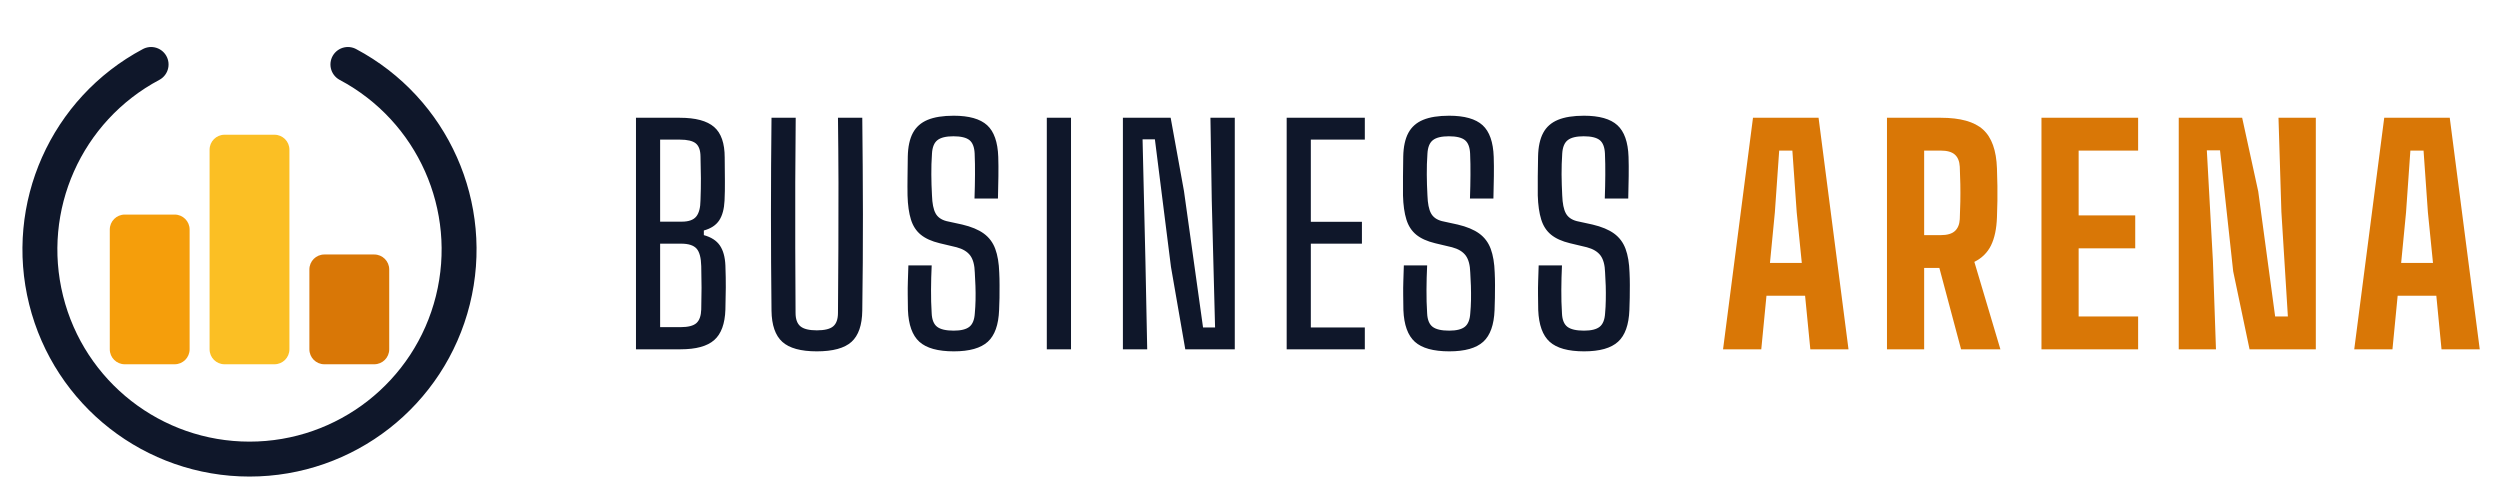
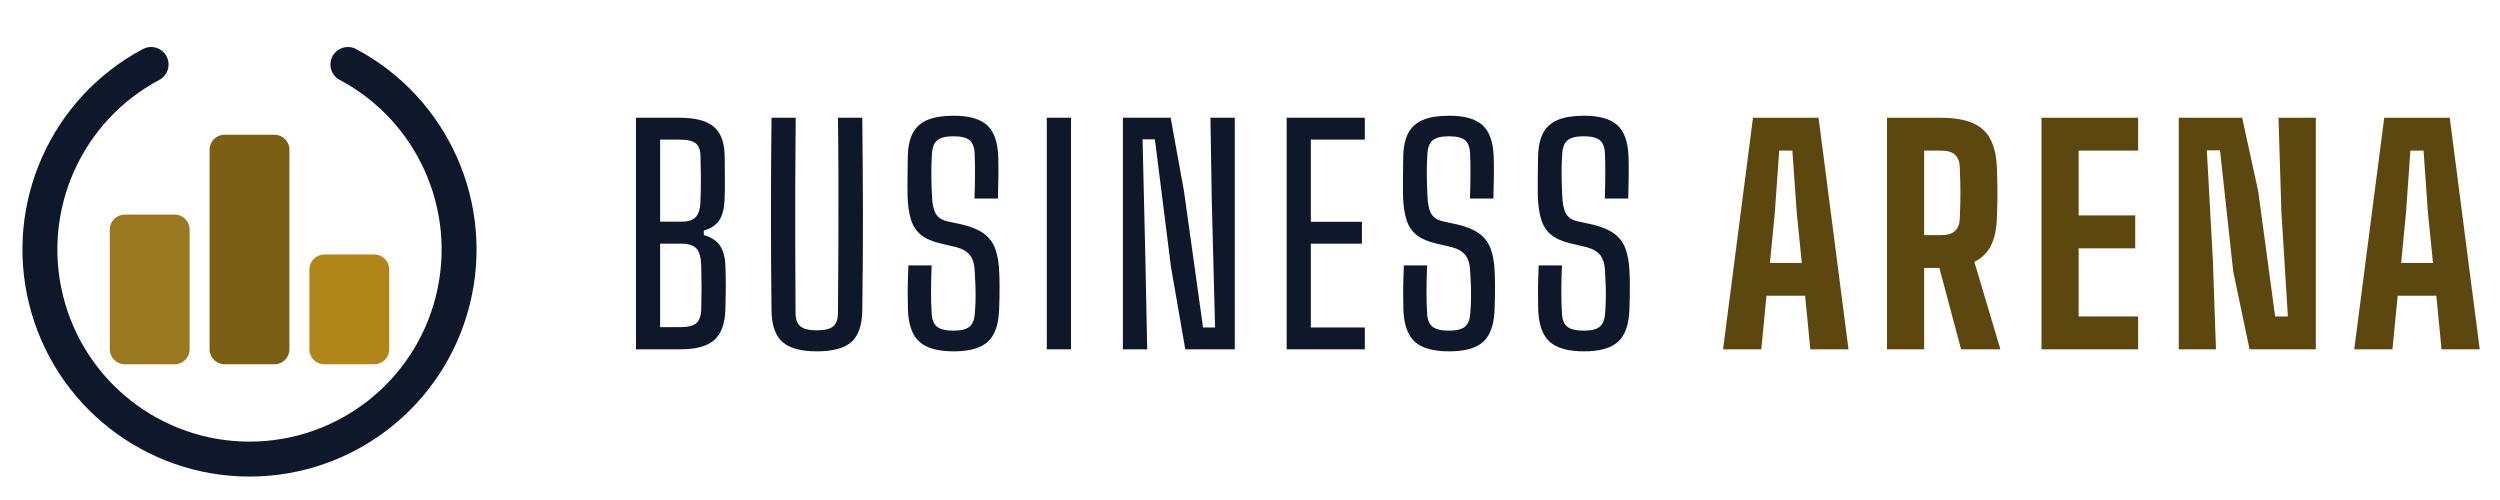
<svg xmlns="http://www.w3.org/2000/svg" viewBox="0 0 501 100" role="img" aria-label="Business Arena">
-   <path d="M 69.72 12.92 A 42 42 0 1 1 30.28 12.92" fill="none" stroke="#0f172a" stroke-width="7" stroke-linecap="round" />
-   <rect x="22.00" y="43.00" width="16" height="30" rx="3" fill="#f59e0b" />
-   <rect x="42.00" y="27.00" width="16" height="46" rx="3" fill="#fbbf24" />
-   <rect x="62.00" y="51.00" width="16" height="22" rx="3" fill="#d97706" />
-   <path d="M136.38 70L127.45 70L127.45 23.60L136.24 23.60Q140.97 23.60 143.10 25.44Q145.23 27.28 145.23 31.55Q145.26 34.27 145.27 36.27Q145.29 38.27 145.20 40.19Q145.08 42.71 144.13 44.16Q143.17 45.61 141.05 46.19L141.05 47.12Q143.26 47.73 144.26 49.19Q145.26 50.66 145.37 53.18Q145.46 55.62 145.45 57.62Q145.43 59.62 145.37 62.05Q145.23 66.29 143.14 68.14Q141.05 70 136.38 70M132.29 48.83L132.29 65.56L136.38 65.56Q138.65 65.56 139.56 64.75Q140.47 63.94 140.53 62Q140.59 59.65 140.59 57.66Q140.59 55.67 140.53 53.35Q140.47 50.80 139.59 49.82Q138.70 48.83 136.50 48.83L132.29 48.83M132.29 27.98L132.29 44.42L136.64 44.42Q138.67 44.42 139.51 43.41Q140.36 42.39 140.38 40.10Q140.47 37.75 140.46 35.72Q140.44 33.69 140.38 31.34Q140.36 29.49 139.43 28.73Q138.50 27.98 136.24 27.98 M163.69 70.41Q158.88 70.41 156.78 68.51Q154.67 66.61 154.61 62.26Q154.50 52.54 154.50 42.93Q154.50 33.31 154.61 23.60L159.46 23.60Q159.40 30.07 159.37 36.61Q159.34 43.15 159.37 49.67Q159.40 56.20 159.43 62.69Q159.43 64.58 160.40 65.39Q161.37 66.20 163.69 66.20Q166.04 66.20 166.98 65.39Q167.93 64.58 167.93 62.69Q167.98 56.20 168.01 49.67Q168.04 43.15 168.03 36.61Q168.01 30.07 167.93 23.60L172.80 23.60Q172.91 33.31 172.93 42.93Q172.94 52.54 172.80 62.26Q172.74 66.61 170.64 68.51Q168.53 70.41 163.69 70.41 M191.15 70.41Q186.36 70.41 184.24 68.49Q182.13 66.58 181.95 62.14Q181.92 60.55 181.91 59.13Q181.89 57.70 181.94 56.27Q181.98 54.83 182.04 53.18L186.71 53.18Q186.59 55.70 186.58 58.07Q186.56 60.43 186.71 62.81Q186.80 64.72 187.80 65.49Q188.80 66.26 191.12 66.26Q193.29 66.26 194.26 65.49Q195.23 64.72 195.35 62.81Q195.47 61.53 195.50 60.13Q195.53 58.72 195.48 57.30Q195.44 55.88 195.35 54.63Q195.29 52.37 194.44 51.21Q193.58 50.05 191.70 49.55L188.30 48.74Q185.90 48.16 184.52 47.03Q183.14 45.90 182.55 43.99Q181.95 42.07 181.87 39.17Q181.84 37.35 181.87 35.37Q181.89 33.40 181.92 31.37Q181.98 28.44 182.94 26.64Q183.90 24.85 185.90 24.02Q187.90 23.19 191.12 23.19Q195.73 23.19 197.82 25.09Q199.90 26.99 200.05 31.43Q200.11 33.17 200.08 35.32Q200.05 37.46 199.99 39.78L195.29 39.78Q195.38 37.20 195.39 35.03Q195.41 32.85 195.32 30.76Q195.23 28.85 194.28 28.08Q193.32 27.31 191.06 27.31Q188.85 27.31 187.87 28.08Q186.88 28.85 186.77 30.76Q186.62 32.94 186.64 34.97Q186.65 37 186.77 39.17Q186.85 41.58 187.48 42.74Q188.10 43.90 189.67 44.31L192.83 45Q195.55 45.64 197.15 46.80Q198.74 47.96 199.45 49.87Q200.16 51.79 200.25 54.63Q200.31 55.82 200.31 57.12Q200.31 58.43 200.30 59.70Q200.28 60.98 200.22 62.14Q200.05 66.58 197.95 68.49Q195.84 70.41 191.15 70.41 M214.63 70L209.78 70L209.78 23.60L214.63 23.60 M229.90 70L225.03 70L225.03 23.60L234.60 23.60L237.27 38.30L241.09 65.62L243.50 65.62L242.84 40.27L242.57 23.60L247.45 23.60L247.45 70L237.53 70L234.66 53.47L231.44 27.92L228.97 27.92L229.55 52.60 M273.51 70L257.85 70L257.85 23.60L273.51 23.60L273.51 27.98L262.69 27.98L262.69 44.45L272.93 44.45L272.93 48.83L262.69 48.83L262.69 65.62L273.51 65.62 M290.44 70.41Q285.65 70.41 283.53 68.49Q281.42 66.58 281.24 62.14Q281.21 60.55 281.20 59.13Q281.18 57.70 281.23 56.27Q281.27 54.83 281.33 53.18L286 53.18Q285.88 55.70 285.87 58.07Q285.85 60.43 286 62.81Q286.09 64.72 287.09 65.49Q288.09 66.26 290.41 66.26Q292.58 66.26 293.55 65.49Q294.52 64.72 294.64 62.81Q294.76 61.53 294.79 60.13Q294.81 58.72 294.77 57.30Q294.73 55.88 294.64 54.63Q294.58 52.37 293.73 51.21Q292.87 50.05 290.99 49.55L287.59 48.74Q285.19 48.16 283.81 47.03Q282.43 45.90 281.84 43.99Q281.24 42.07 281.16 39.17Q281.13 37.35 281.16 35.37Q281.18 33.40 281.21 31.37Q281.27 28.44 282.23 26.64Q283.19 24.85 285.19 24.02Q287.19 23.19 290.41 23.19Q295.02 23.19 297.11 25.09Q299.19 26.99 299.34 31.43Q299.40 33.17 299.37 35.32Q299.34 37.46 299.28 39.78L294.58 39.78Q294.67 37.20 294.68 35.03Q294.70 32.85 294.61 30.76Q294.52 28.85 293.57 28.08Q292.61 27.31 290.35 27.31Q288.14 27.31 287.16 28.08Q286.17 28.85 286.06 30.76Q285.91 32.94 285.93 34.97Q285.94 37 286.06 39.17Q286.14 41.58 286.77 42.74Q287.39 43.90 288.96 44.31L292.12 45Q294.84 45.64 296.44 46.80Q298.03 47.96 298.74 49.87Q299.45 51.79 299.54 54.63Q299.60 55.82 299.60 57.12Q299.60 58.43 299.58 59.70Q299.57 60.98 299.51 62.14Q299.34 66.58 297.24 68.49Q295.13 70.41 290.44 70.41 M317.45 70.41Q312.67 70.41 310.55 68.49Q308.44 66.58 308.26 62.14Q308.23 60.55 308.22 59.13Q308.20 57.70 308.25 56.27Q308.29 54.83 308.35 53.18L313.02 53.18Q312.90 55.70 312.89 58.07Q312.87 60.43 313.02 62.81Q313.10 64.72 314.10 65.49Q315.11 66.26 317.43 66.26Q319.60 66.26 320.57 65.49Q321.54 64.72 321.66 62.81Q321.78 61.53 321.80 60.13Q321.83 58.72 321.79 57.30Q321.75 55.88 321.66 54.63Q321.60 52.37 320.75 51.21Q319.89 50.05 318 49.55L314.61 48.74Q312.21 48.16 310.83 47.03Q309.45 45.90 308.86 43.99Q308.26 42.07 308.17 39.17Q308.15 37.35 308.17 35.37Q308.20 33.40 308.23 31.37Q308.29 28.44 309.25 26.64Q310.20 24.85 312.21 24.02Q314.21 23.19 317.43 23.19Q322.04 23.19 324.12 25.09Q326.21 26.99 326.36 31.43Q326.42 33.17 326.39 35.32Q326.36 37.46 326.30 39.78L321.60 39.78Q321.69 37.20 321.70 35.03Q321.72 32.85 321.63 30.76Q321.54 28.85 320.59 28.08Q319.63 27.31 317.37 27.31Q315.16 27.31 314.18 28.08Q313.19 28.85 313.07 30.76Q312.93 32.94 312.94 34.97Q312.96 37 313.07 39.17Q313.16 41.58 313.79 42.74Q314.41 43.90 315.98 44.31L319.14 45Q321.86 45.64 323.46 46.80Q325.05 47.96 325.76 49.87Q326.47 51.79 326.56 54.63Q326.62 55.82 326.62 57.12Q326.62 58.43 326.60 59.70Q326.59 60.98 326.53 62.14Q326.36 66.58 324.25 68.49Q322.15 70.41 317.45 70.41" fill="#0f172a" />
-   <path d="M352.96 70L345.30 70L351.30 23.60L364.44 23.60L370.44 70L362.79 70L361.74 59.27L354 59.27L352.96 70M355.68 42.57L354.70 52.69L361.08 52.69L360.06 42.54L359.19 30.18L356.55 30.18 M385.60 70L378.15 70L378.15 23.60L388.94 23.60Q394.79 23.60 397.40 25.96Q400.01 28.33 400.19 33.75Q400.25 35.72 400.28 37.26Q400.31 38.80 400.28 40.26Q400.25 41.72 400.19 43.55Q400.07 47 399 49.18Q397.93 51.35 395.66 52.48L400.88 70L393 70L388.65 53.70L385.60 53.70L385.60 70M385.60 30.18L385.60 47.12L388.94 47.12Q390.85 47.12 391.75 46.31Q392.65 45.49 392.74 43.93Q392.82 42.16 392.85 40.41Q392.88 38.65 392.85 36.91Q392.82 35.17 392.74 33.40Q392.65 31.78 391.75 30.98Q390.85 30.18 388.94 30.18 M428.48 70L409.11 70L409.11 23.60L428.48 23.60L428.48 30.18L416.56 30.18L416.56 43.17L427.90 43.17L427.90 49.76L416.56 49.76L416.56 63.42L428.48 63.42 M444.08 70L436.62 70L436.62 23.60L449.33 23.60L452.55 38.36L455.94 63.42L458.49 63.42L457.19 42.45L456.61 23.60L464.09 23.60L464.09 70L450.81 70L447.53 54.37L444.89 30.13L442.25 30.13L443.47 52.34 M479.45 70L471.79 70L477.80 23.60L490.93 23.60L496.94 70L489.28 70L488.24 59.27L480.49 59.27L479.45 70M482.17 42.57L481.19 52.69L487.57 52.69L486.55 42.54L485.68 30.18L483.04 30.18" fill="#d97706" />
+   <path d="M 69.72 12.92 A 42 42 0 1 1 30.28 12.92" fill="none" stroke="#0f172b" stroke-width="7" stroke-linecap="round" />
+   <rect x="22.00" y="43.00" width="16" height="30" rx="3" fill="#9a7820" />
+   <rect x="42.00" y="27.00" width="16" height="46" rx="3" fill="#7a5f14" />
+   <rect x="62.00" y="51.00" width="16" height="22" rx="3" fill="#b08619" />
+   <path d="M136.38 70L127.45 70L127.45 23.60L136.24 23.60Q140.97 23.60 143.10 25.44Q145.23 27.28 145.23 31.55Q145.26 34.27 145.27 36.27Q145.29 38.27 145.20 40.19Q145.08 42.71 144.13 44.16Q143.17 45.61 141.05 46.19L141.05 47.12Q143.26 47.73 144.26 49.19Q145.26 50.66 145.37 53.18Q145.46 55.62 145.45 57.62Q145.43 59.62 145.37 62.05Q145.23 66.29 143.14 68.14Q141.05 70 136.38 70M132.29 48.83L132.29 65.56L136.38 65.56Q138.65 65.56 139.56 64.75Q140.47 63.94 140.53 62Q140.59 59.65 140.59 57.66Q140.59 55.67 140.53 53.35Q140.47 50.80 139.59 49.82Q138.70 48.83 136.50 48.83L132.29 48.83M132.29 27.98L132.29 44.42L136.64 44.42Q138.67 44.42 139.51 43.41Q140.36 42.39 140.38 40.10Q140.47 37.75 140.46 35.72Q140.44 33.69 140.38 31.34Q140.36 29.49 139.43 28.73Q138.50 27.98 136.24 27.98 M163.69 70.41Q158.88 70.41 156.78 68.51Q154.67 66.61 154.61 62.26Q154.50 52.54 154.50 42.93Q154.50 33.31 154.61 23.60L159.46 23.60Q159.40 30.07 159.37 36.61Q159.34 43.15 159.37 49.67Q159.40 56.20 159.43 62.69Q159.43 64.58 160.40 65.39Q161.37 66.20 163.69 66.20Q166.04 66.20 166.98 65.39Q167.93 64.58 167.93 62.69Q167.98 56.20 168.01 49.67Q168.04 43.15 168.03 36.61Q168.01 30.07 167.93 23.60L172.80 23.60Q172.91 33.31 172.93 42.93Q172.94 52.54 172.80 62.26Q172.74 66.61 170.64 68.51Q168.53 70.41 163.69 70.41 M191.15 70.41Q186.36 70.41 184.24 68.49Q182.13 66.58 181.95 62.14Q181.92 60.55 181.91 59.13Q181.89 57.70 181.94 56.27Q181.98 54.83 182.04 53.18L186.71 53.18Q186.59 55.70 186.58 58.07Q186.56 60.43 186.71 62.81Q186.80 64.72 187.80 65.49Q188.80 66.26 191.12 66.26Q193.29 66.26 194.26 65.49Q195.23 64.72 195.35 62.81Q195.47 61.53 195.50 60.13Q195.53 58.72 195.48 57.30Q195.44 55.88 195.35 54.63Q195.29 52.37 194.44 51.21Q193.58 50.05 191.70 49.55L188.30 48.74Q185.90 48.16 184.52 47.03Q183.14 45.90 182.55 43.99Q181.95 42.07 181.87 39.17Q181.84 37.35 181.87 35.37Q181.89 33.40 181.92 31.37Q181.98 28.44 182.94 26.64Q183.90 24.85 185.90 24.02Q187.90 23.19 191.12 23.19Q195.73 23.19 197.82 25.09Q199.90 26.99 200.05 31.43Q200.11 33.17 200.08 35.32Q200.05 37.46 199.99 39.78L195.29 39.78Q195.38 37.20 195.39 35.03Q195.41 32.85 195.32 30.76Q195.23 28.85 194.28 28.08Q193.32 27.31 191.06 27.31Q188.85 27.31 187.87 28.08Q186.88 28.85 186.77 30.76Q186.62 32.94 186.64 34.97Q186.65 37 186.77 39.17Q186.85 41.58 187.48 42.74Q188.10 43.90 189.67 44.31L192.83 45Q195.55 45.64 197.15 46.80Q198.74 47.96 199.45 49.87Q200.16 51.79 200.25 54.63Q200.31 55.82 200.31 57.12Q200.31 58.43 200.30 59.70Q200.28 60.98 200.22 62.14Q200.05 66.58 197.95 68.49Q195.84 70.41 191.15 70.41 M214.63 70L209.78 70L209.78 23.60L214.63 23.60 M229.90 70L225.03 70L225.03 23.60L234.60 23.60L237.27 38.30L241.09 65.62L243.50 65.62L242.84 40.27L242.57 23.60L247.45 23.60L247.45 70L237.53 70L234.66 53.47L231.44 27.92L228.97 27.92L229.55 52.60 M273.51 70L257.85 70L257.85 23.60L273.51 23.60L273.51 27.98L262.69 27.98L262.69 44.45L272.93 44.45L272.93 48.83L262.69 48.83L262.69 65.62L273.51 65.62 M290.44 70.41Q285.65 70.41 283.53 68.49Q281.42 66.58 281.24 62.14Q281.21 60.55 281.20 59.13Q281.18 57.70 281.23 56.27Q281.27 54.83 281.33 53.18L286 53.18Q285.88 55.70 285.87 58.07Q285.85 60.43 286 62.81Q286.09 64.72 287.09 65.49Q288.09 66.26 290.41 66.26Q292.58 66.26 293.55 65.49Q294.52 64.72 294.64 62.81Q294.76 61.53 294.79 60.13Q294.81 58.72 294.77 57.30Q294.73 55.88 294.64 54.63Q294.58 52.37 293.73 51.21Q292.87 50.05 290.99 49.55L287.59 48.74Q285.19 48.16 283.81 47.03Q282.43 45.90 281.84 43.99Q281.24 42.07 281.16 39.17Q281.13 37.35 281.16 35.37Q281.18 33.40 281.21 31.37Q281.27 28.44 282.23 26.64Q283.19 24.85 285.19 24.02Q287.19 23.19 290.41 23.19Q295.02 23.19 297.11 25.09Q299.19 26.99 299.34 31.43Q299.40 33.17 299.37 35.32Q299.34 37.46 299.28 39.78L294.58 39.78Q294.67 37.20 294.68 35.03Q294.70 32.85 294.61 30.76Q294.52 28.85 293.57 28.08Q292.61 27.31 290.35 27.31Q288.14 27.31 287.16 28.08Q286.17 28.85 286.06 30.76Q285.91 32.94 285.93 34.97Q285.94 37 286.06 39.17Q286.14 41.58 286.77 42.74Q287.39 43.90 288.96 44.31L292.12 45Q294.84 45.64 296.44 46.80Q298.03 47.96 298.74 49.87Q299.45 51.79 299.54 54.63Q299.60 55.82 299.60 57.12Q299.60 58.43 299.58 59.70Q299.57 60.98 299.51 62.14Q299.34 66.58 297.24 68.49Q295.13 70.41 290.44 70.41 M317.45 70.41Q312.67 70.41 310.55 68.49Q308.44 66.58 308.26 62.14Q308.23 60.55 308.22 59.13Q308.20 57.70 308.25 56.27Q308.29 54.83 308.35 53.18L313.02 53.18Q312.90 55.70 312.89 58.07Q312.87 60.43 313.02 62.81Q313.10 64.72 314.10 65.49Q315.11 66.26 317.43 66.26Q319.60 66.26 320.57 65.49Q321.54 64.72 321.66 62.81Q321.78 61.53 321.80 60.13Q321.83 58.72 321.79 57.30Q321.75 55.88 321.66 54.63Q321.60 52.37 320.75 51.21Q319.89 50.05 318 49.55L314.61 48.74Q312.21 48.16 310.83 47.03Q309.45 45.90 308.86 43.99Q308.26 42.07 308.17 39.17Q308.15 37.35 308.17 35.37Q308.20 33.40 308.23 31.37Q308.29 28.44 309.25 26.64Q310.20 24.85 312.21 24.02Q314.21 23.19 317.43 23.19Q322.04 23.19 324.12 25.09Q326.21 26.99 326.36 31.43Q326.42 33.17 326.39 35.32Q326.36 37.46 326.30 39.78L321.60 39.78Q321.69 37.20 321.70 35.03Q321.72 32.85 321.63 30.76Q321.54 28.85 320.59 28.08Q319.63 27.31 317.37 27.31Q315.16 27.31 314.18 28.08Q313.19 28.85 313.07 30.76Q312.93 32.94 312.94 34.97Q312.96 37 313.07 39.17Q313.16 41.58 313.79 42.74Q314.41 43.90 315.98 44.31L319.14 45Q321.86 45.64 323.46 46.80Q325.05 47.96 325.76 49.87Q326.47 51.79 326.56 54.63Q326.62 55.82 326.62 57.12Q326.62 58.43 326.60 59.70Q326.59 60.98 326.53 62.14Q326.36 66.58 324.25 68.49Q322.15 70.41 317.45 70.41" fill="#0f172b" />
+   <path d="M352.96 70L345.30 70L351.30 23.60L364.44 23.60L370.44 70L362.79 70L361.74 59.27L354 59.27L352.96 70M355.68 42.57L354.70 52.69L361.08 52.69L360.06 42.54L359.19 30.18L356.55 30.18 M385.60 70L378.15 70L378.15 23.60L388.94 23.60Q394.79 23.60 397.40 25.96Q400.01 28.33 400.19 33.75Q400.25 35.72 400.28 37.26Q400.31 38.80 400.28 40.26Q400.25 41.72 400.19 43.55Q400.07 47 399 49.18Q397.93 51.35 395.66 52.48L400.88 70L393 70L388.65 53.70L385.60 53.70L385.60 70M385.60 30.18L385.60 47.12L388.94 47.12Q390.85 47.12 391.75 46.31Q392.65 45.49 392.74 43.93Q392.82 42.16 392.85 40.41Q392.88 38.65 392.85 36.91Q392.82 35.17 392.74 33.40Q392.65 31.78 391.75 30.98Q390.85 30.18 388.94 30.18 M428.48 70L409.11 70L409.11 23.60L428.48 23.60L428.48 30.18L416.56 30.18L416.56 43.17L427.90 43.17L427.90 49.76L416.56 49.76L416.56 63.42L428.48 63.42 M444.08 70L436.62 70L436.62 23.60L449.33 23.60L452.55 38.36L455.94 63.42L458.49 63.42L457.19 42.45L456.61 23.60L464.09 23.60L464.09 70L450.81 70L447.53 54.37L444.89 30.13L442.25 30.13L443.47 52.34 M479.45 70L471.79 70L477.80 23.60L490.93 23.60L496.94 70L489.28 70L488.24 59.27L480.49 59.27L479.45 70M482.17 42.57L481.19 52.69L487.57 52.69L486.55 42.54L485.68 30.18L483.04 30.18" fill="#5c470f" />
</svg>
